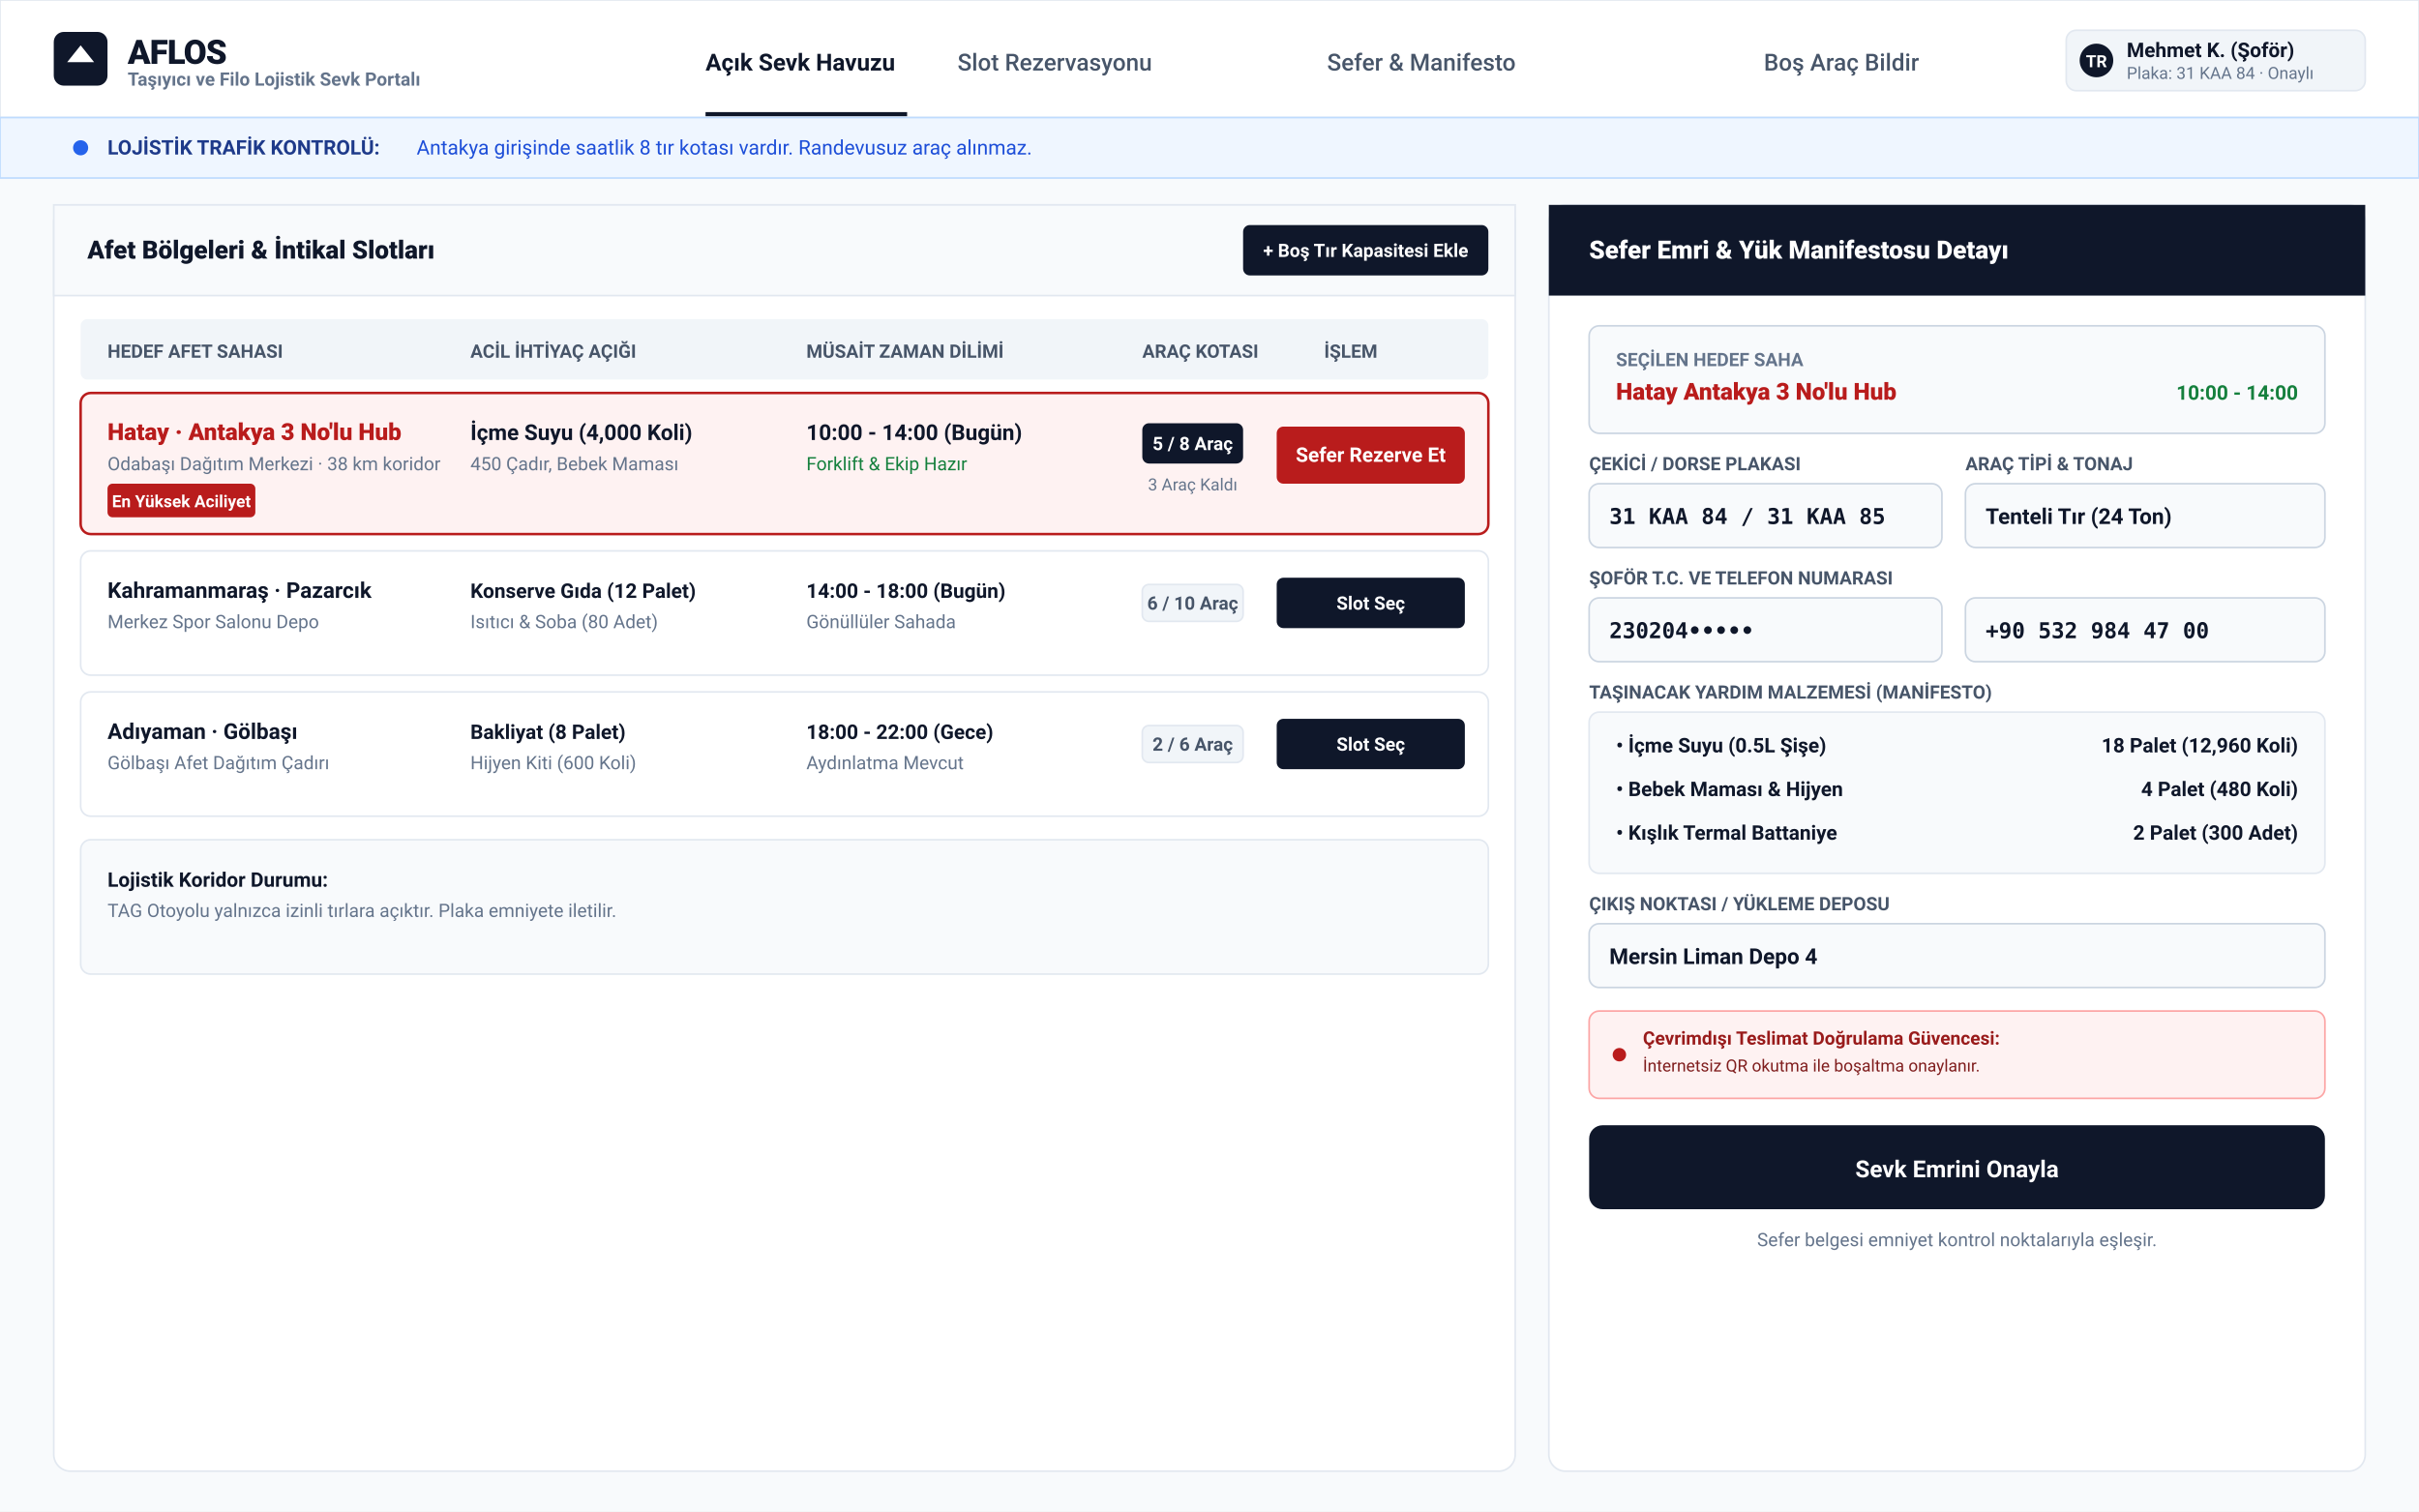
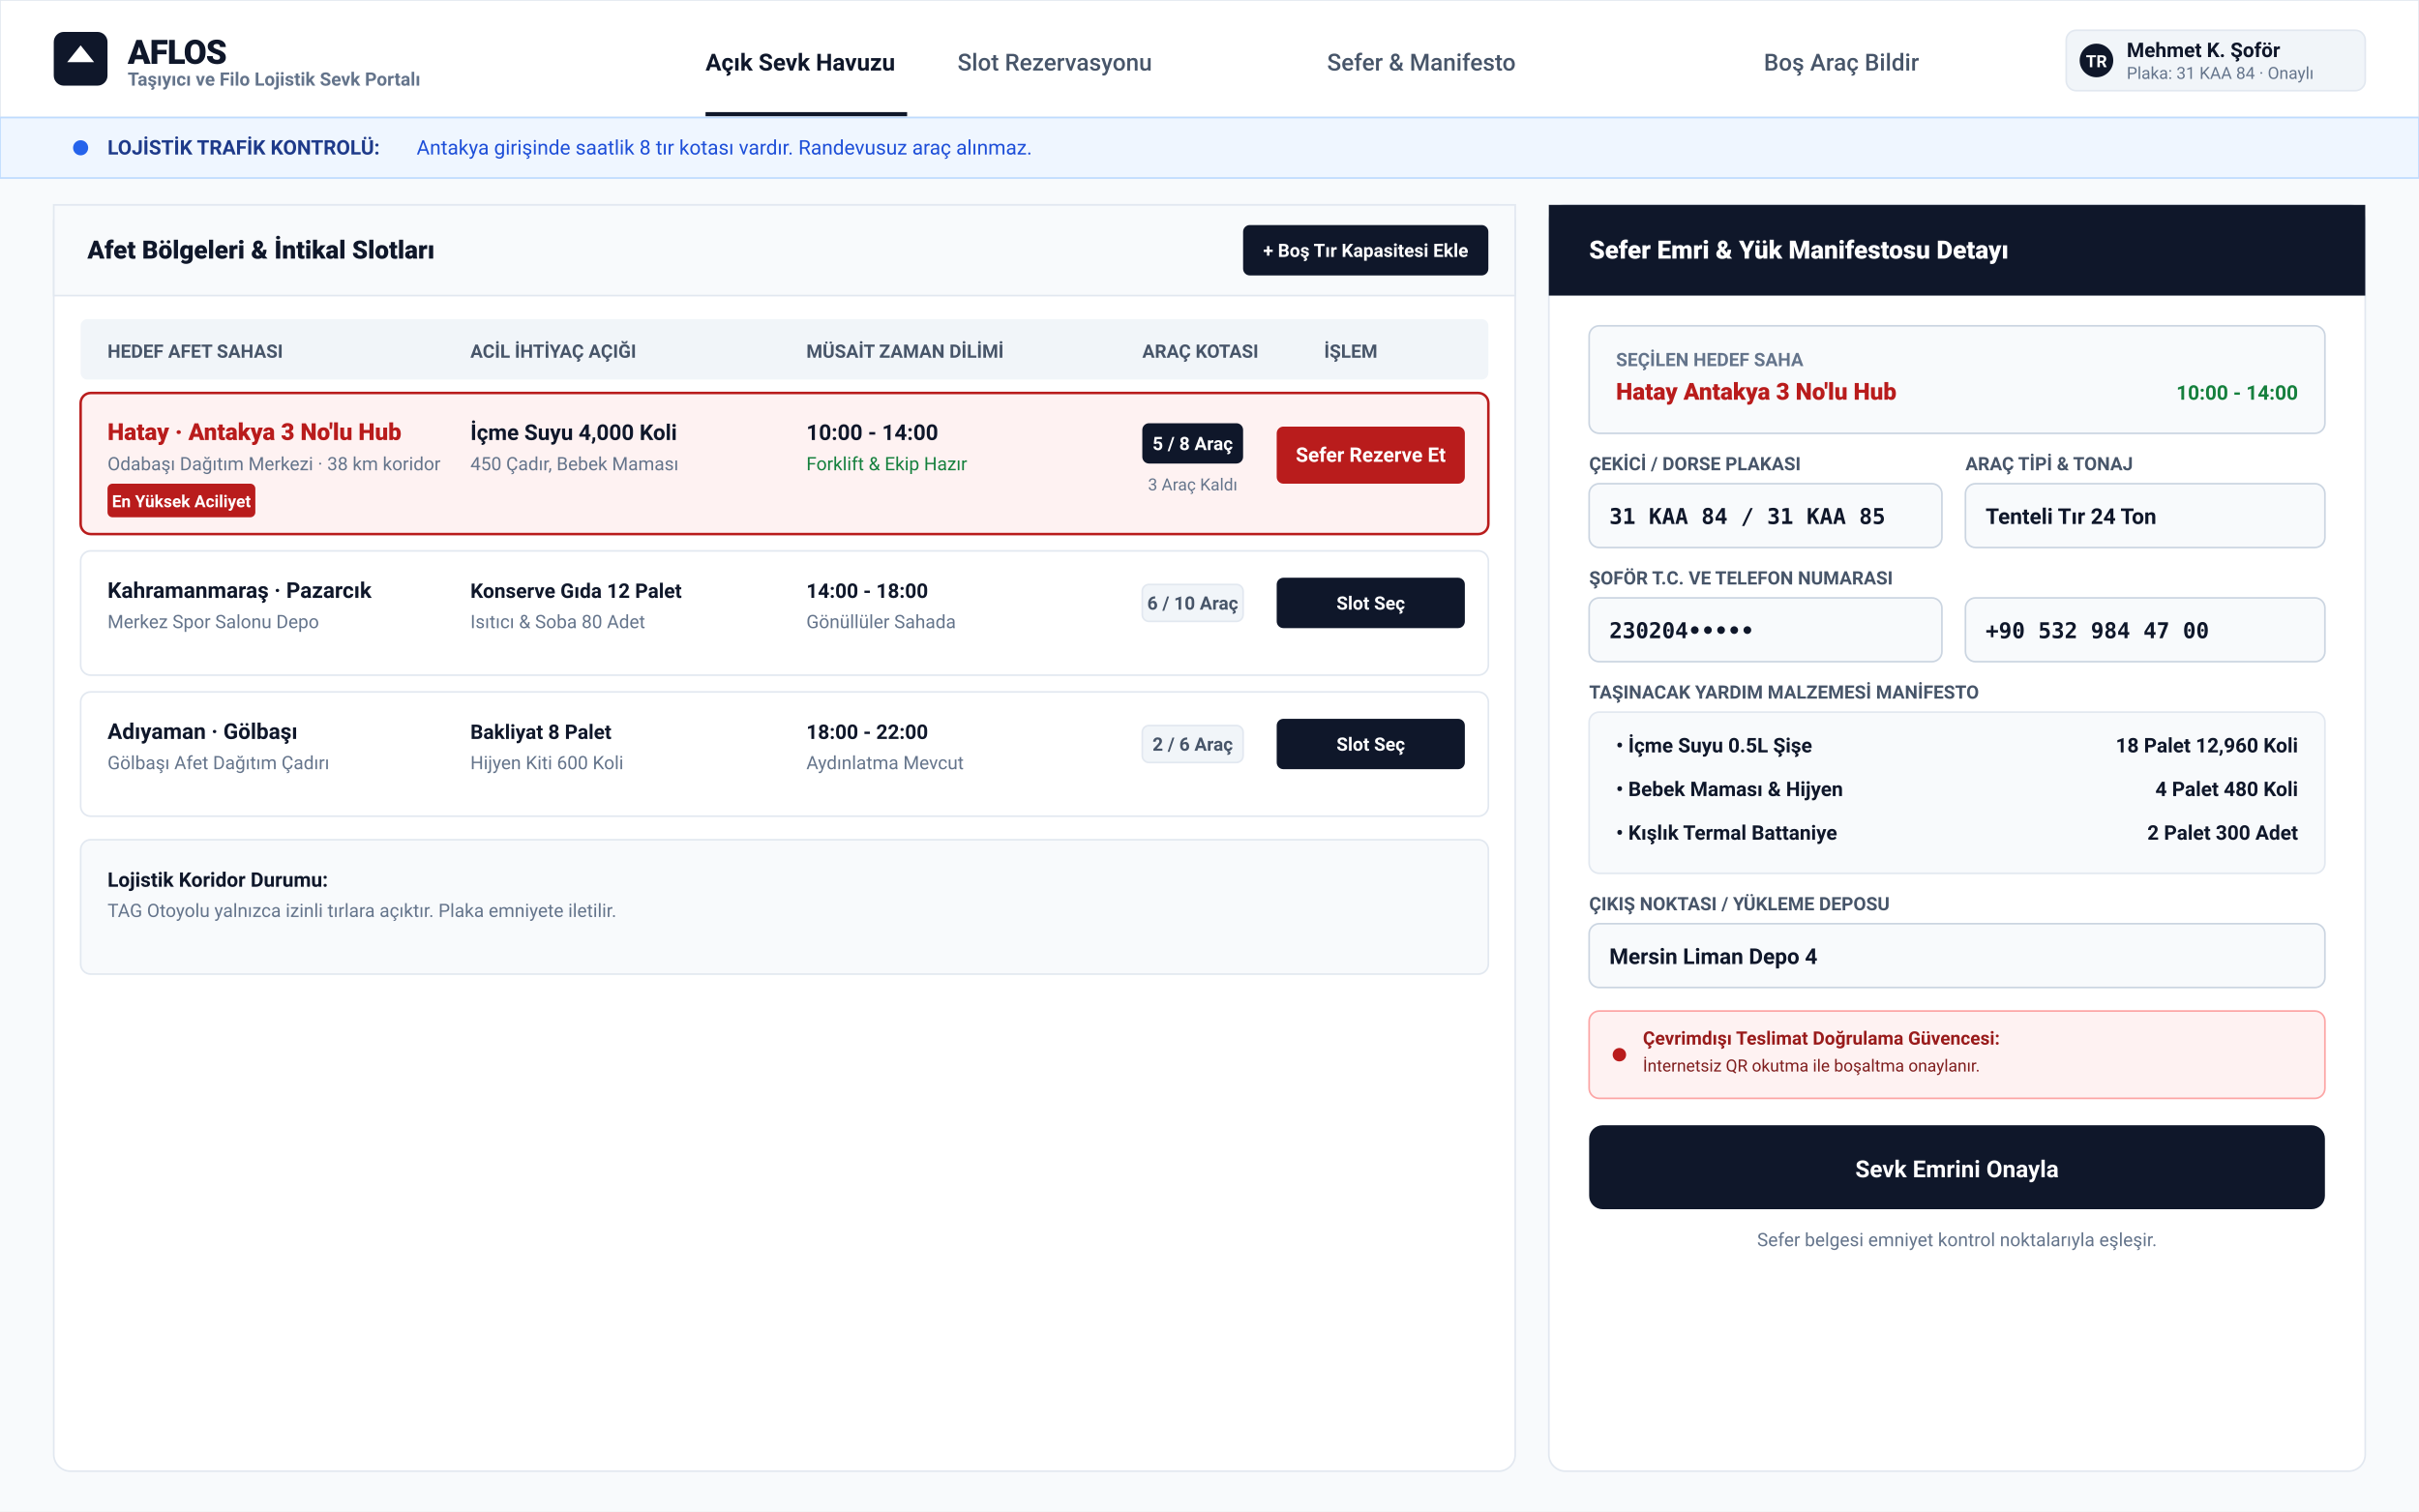
<svg xmlns="http://www.w3.org/2000/svg" viewBox="0 0 1440 900" width="1440" height="900">
  <defs>
    <style>
-       .font { font-family: -apple-system, BlinkMacSystemFont, "Segoe UI", Roboto, "Helvetica Neue", Arial, sans-serif; }
-       .mono { font-family: ui-monospace, SFMono-Regular, Menlo, Monaco, Consolas, monospace; }
-     </style>
+  .font { font-family: -apple-system, BlinkMacSystemFont, "Segoe UI", Roboto, "Helvetica Neue", Arial, sans-serif; }
+  .mono { font-family: ui-monospace, SFMono-Regular, Menlo, Monaco, Consolas, monospace; }
+  </style>
  </defs>
  <rect width="1440" height="900" fill="#F8FAFC" />
  <rect width="1440" height="70" fill="#FFFFFF" stroke="#E2E8F0" stroke-width="1" />
  <rect x="32" y="19" width="32" height="32" rx="6" fill="#0F172A" />
  <path d="M 40 37 L 48 27 L 56 37 Z" fill="#FFFFFF" />
  <text x="76" y="38" class="font" font-size="20" font-weight="900" fill="#0F172A" letter-spacing="-0.5">AFLOS</text>
  <text x="76" y="51" class="font" font-size="11" font-weight="600" fill="#64748B">Taşıyıcı ve Filo Lojistik Sevk Portalı</text>
  <text x="420" y="42" class="font" font-size="14" font-weight="700" fill="#0F172A">Açık Sevk Havuzu</text>
  <line x1="420" y1="68" x2="540" y2="68" stroke="#0F172A" stroke-width="2.5" />
  <text x="570" y="42" class="font" font-size="14" font-weight="500" fill="#475569">Slot Rezervasyonu</text>
  <text x="790" y="42" class="font" font-size="14" font-weight="500" fill="#475569">Sefer &amp; Manifesto</text>
  <text x="1050" y="42" class="font" font-size="14" font-weight="500" fill="#475569">Boş Araç Bildir</text>
  <rect x="1230" y="18" width="178" height="36" rx="6" fill="#F1F5F9" stroke="#E2E8F0" stroke-width="1" />
  <circle cx="1248" cy="36" r="10" fill="#0F172A" />
  <text x="1248" y="40" class="font" font-size="10" font-weight="700" fill="#FFF" text-anchor="middle">TR</text>
-   <text x="1266" y="34" class="font" font-size="12" font-weight="700" fill="#0F172A">Mehmet K. (Şoför)</text>
+   <text x="1266" y="34" class="font" font-size="12" font-weight="700" fill="#0F172A">Mehmet K. Şoför</text>
  <text x="1266" y="47" class="font" font-size="10" fill="#64748B">Plaka: 31 KAA 84 · Onaylı</text>
  <rect y="70" width="1440" height="36" fill="#EFF6FF" stroke="#BFDBFE" stroke-width="1" />
  <circle cx="48" cy="88" r="4.5" fill="#2563EB" />
  <text x="64" y="92" class="font" font-size="12" font-weight="700" fill="#1E3A8A">LOJİSTİK TRAFİK KONTROLÜ:</text>
  <text x="248" y="92" class="font" font-size="12" fill="#1D4ED8">Antakya girişinde saatlik 8 tır kotası vardır. Randevusuz araç alınmaz.</text>
  <rect x="32" y="122" width="870" height="754" rx="10" fill="#FFFFFF" stroke="#E2E8F0" stroke-width="1" />
  <rect x="32" y="122" width="870" height="54" rx="10 10 0 0" fill="#F8FAFC" stroke="#E2E8F0" stroke-width="1" />
  <text x="52" y="154" class="font" font-size="15" font-weight="800" fill="#0F172A">Afet Bölgeleri &amp; İntikal Slotları</text>
  <rect x="740" y="134" width="146" height="30" rx="4" fill="#0F172A" />
  <text x="813" y="153" class="font" font-size="11" font-weight="700" fill="#FFF" text-anchor="middle">+ Boş Tır Kapasitesi Ekle</text>
  <rect x="48" y="190" width="838" height="36" fill="#F1F5F9" rx="4" />
  <text x="64" y="213" class="font" font-size="11" font-weight="700" fill="#475569">HEDEF AFET SAHASI</text>
  <text x="280" y="213" class="font" font-size="11" font-weight="700" fill="#475569">ACİL İHTİYAÇ AÇIĞI</text>
  <text x="480" y="213" class="font" font-size="11" font-weight="700" fill="#475569">MÜSAİT ZAMAN DİLİMİ</text>
  <text x="680" y="213" class="font" font-size="11" font-weight="700" fill="#475569">ARAÇ KOTASI</text>
  <text x="820" y="213" class="font" font-size="11" font-weight="700" fill="#475569" text-anchor="end">İŞLEM</text>
  <rect x="48" y="234" width="838" height="84" rx="6" fill="#FEF2F2" stroke="#B91C1C" stroke-width="1.5" />
  <text x="64" y="262" class="font" font-size="14" font-weight="800" fill="#B91C1C">Hatay · Antakya 3 No'lu Hub</text>
  <text x="64" y="280" class="font" font-size="11" fill="#64748B">Odabaşı Dağıtım Merkezi · 38 km koridor</text>
  <rect x="64" y="288" width="88" height="20" rx="3" fill="#B91C1C" />
  <text x="108" y="302" class="font" font-size="10" font-weight="700" fill="#FFF" text-anchor="middle">En Yüksek Aciliyet</text>
-   <text x="280" y="262" class="font" font-size="13" font-weight="700" fill="#0F172A">İçme Suyu (4,000 Koli)</text>
+   <text x="280" y="262" class="font" font-size="13" font-weight="700" fill="#0F172A">İçme Suyu 4,000 Koli</text>
  <text x="280" y="280" class="font" font-size="11" fill="#64748B">450 Çadır, Bebek Maması</text>
-   <text x="480" y="262" class="font" font-size="13" font-weight="700" fill="#0F172A">10:00 - 14:00 (Bugün)</text>
+   <text x="480" y="262" class="font" font-size="13" font-weight="700" fill="#0F172A">10:00 - 14:00 </text>
  <text x="480" y="280" class="font" font-size="11" fill="#15803D">Forklift &amp; Ekip Hazır</text>
  <rect x="680" y="252" width="60" height="24" rx="4" fill="#0F172A" />
  <text x="710" y="268" class="font" font-size="11" font-weight="700" fill="#FFF" text-anchor="middle">5 / 8 Araç</text>
  <text x="710" y="292" class="font" font-size="10" fill="#64748B" text-anchor="middle">3 Araç Kaldı</text>
  <rect x="760" y="254" width="112" height="34" rx="4" fill="#B91C1C" />
  <text x="816" y="275" class="font" font-size="12" font-weight="700" fill="#FFF" text-anchor="middle">Sefer Rezerve Et</text>
  <rect x="48" y="328" width="838" height="74" rx="6" fill="#FFFFFF" stroke="#E2E8F0" stroke-width="1" />
  <text x="64" y="356" class="font" font-size="13" font-weight="700" fill="#0F172A">Kahramanmaraş · Pazarcık</text>
  <text x="64" y="374" class="font" font-size="11" fill="#64748B">Merkez Spor Salonu Depo</text>
-   <text x="280" y="356" class="font" font-size="12" font-weight="600" fill="#0F172A">Konserve Gıda (12 Palet)</text>
-   <text x="280" y="374" class="font" font-size="11" fill="#64748B">Isıtıcı &amp; Soba (80 Adet)</text>
-   <text x="480" y="356" class="font" font-size="12" font-weight="600" fill="#0F172A">14:00 - 18:00 (Bugün)</text>
+   <text x="280" y="356" class="font" font-size="12" font-weight="600" fill="#0F172A">Konserve Gıda 12 Palet</text>
+   <text x="280" y="374" class="font" font-size="11" fill="#64748B">Isıtıcı &amp; Soba 80 Adet</text>
+   <text x="480" y="356" class="font" font-size="12" font-weight="600" fill="#0F172A">14:00 - 18:00 </text>
  <text x="480" y="374" class="font" font-size="11" fill="#64748B">Gönüllüler Sahada</text>
  <rect x="680" y="348" width="60" height="22" rx="4" fill="#F1F5F9" stroke="#E2E8F0" stroke-width="1" />
  <text x="710" y="363" class="font" font-size="11" font-weight="600" fill="#475569" text-anchor="middle">6 / 10 Araç</text>
  <rect x="760" y="344" width="112" height="30" rx="4" fill="#0F172A" />
  <text x="816" y="363" class="font" font-size="11" font-weight="600" fill="#FFF" text-anchor="middle">Slot Seç</text>
  <rect x="48" y="412" width="838" height="74" rx="6" fill="#FFFFFF" stroke="#E2E8F0" stroke-width="1" />
  <text x="64" y="440" class="font" font-size="13" font-weight="700" fill="#0F172A">Adıyaman · Gölbaşı</text>
  <text x="64" y="458" class="font" font-size="11" fill="#64748B">Gölbaşı Afet Dağıtım Çadırı</text>
-   <text x="280" y="440" class="font" font-size="12" font-weight="600" fill="#0F172A">Bakliyat (8 Palet)</text>
-   <text x="280" y="458" class="font" font-size="11" fill="#64748B">Hijyen Kiti (600 Koli)</text>
-   <text x="480" y="440" class="font" font-size="12" font-weight="600" fill="#0F172A">18:00 - 22:00 (Gece)</text>
+   <text x="280" y="440" class="font" font-size="12" font-weight="600" fill="#0F172A">Bakliyat 8 Palet</text>
+   <text x="280" y="458" class="font" font-size="11" fill="#64748B">Hijyen Kiti 600 Koli</text>
+   <text x="480" y="440" class="font" font-size="12" font-weight="600" fill="#0F172A">18:00 - 22:00 </text>
  <text x="480" y="458" class="font" font-size="11" fill="#64748B">Aydınlatma Mevcut</text>
  <rect x="680" y="432" width="60" height="22" rx="4" fill="#F1F5F9" stroke="#E2E8F0" stroke-width="1" />
  <text x="710" y="447" class="font" font-size="11" font-weight="600" fill="#475569" text-anchor="middle">2 / 6 Araç</text>
  <rect x="760" y="428" width="112" height="30" rx="4" fill="#0F172A" />
  <text x="816" y="447" class="font" font-size="11" font-weight="600" fill="#FFF" text-anchor="middle">Slot Seç</text>
  <rect x="48" y="500" width="838" height="80" rx="6" fill="#F8FAFC" stroke="#E2E8F0" stroke-width="1" />
  <text x="64" y="528" class="font" font-size="12" font-weight="700" fill="#0F172A">Lojistik Koridor Durumu:</text>
  <text x="64" y="546" class="font" font-size="11" fill="#64748B">TAG Otoyolu yalnızca izinli tırlara açıktır. Plaka emniyete iletilir.</text>
  <rect x="922" y="122" width="486" height="754" rx="10" fill="#FFFFFF" stroke="#E2E8F0" stroke-width="1" />
  <rect x="922" y="122" width="486" height="54" rx="10 10 0 0" fill="#0F172A" />
  <text x="946" y="154" class="font" font-size="15" font-weight="800" fill="#FFFFFF">Sefer Emri &amp; Yük Manifestosu Detayı</text>
  <rect x="946" y="194" width="438" height="64" rx="6" fill="#F8FAFC" stroke="#CBD5E1" stroke-width="1" />
  <text x="962" y="218" class="font" font-size="11" font-weight="600" fill="#64748B">SEÇİLEN HEDEF SAHA</text>
  <text x="962" y="238" class="font" font-size="14" font-weight="800" fill="#B91C1C">Hatay Antakya 3 No'lu Hub</text>
  <text x="1368" y="238" class="font" font-size="12" font-weight="700" fill="#15803D" text-anchor="end">10:00 - 14:00</text>
  <text x="946" y="280" class="font" font-size="11" font-weight="700" fill="#475569">ÇEKİCİ / DORSE PLAKASI</text>
  <rect x="946" y="288" width="210" height="38" rx="6" fill="#F8FAFC" stroke="#CBD5E1" stroke-width="1" />
  <text x="958" y="312" class="mono" font-size="13" font-weight="700" fill="#0F172A">31 KAA 84 / 31 KAA 85</text>
  <text x="1170" y="280" class="font" font-size="11" font-weight="700" fill="#475569">ARAÇ TİPİ &amp; TONAJ</text>
  <rect x="1170" y="288" width="214" height="38" rx="6" fill="#F8FAFC" stroke="#CBD5E1" stroke-width="1" />
-   <text x="1182" y="312" class="font" font-size="13" font-weight="600" fill="#0F172A">Tenteli Tır (24 Ton)</text>
+   <text x="1182" y="312" class="font" font-size="13" font-weight="600" fill="#0F172A">Tenteli Tır 24 Ton</text>
  <text x="946" y="348" class="font" font-size="11" font-weight="700" fill="#475569">ŞOFÖR T.C. VE TELEFON NUMARASI</text>
  <rect x="946" y="356" width="210" height="38" rx="6" fill="#F8FAFC" stroke="#CBD5E1" stroke-width="1" />
  <text x="958" y="380" class="mono" font-size="13" font-weight="600" fill="#0F172A">230204•••••</text>
  <rect x="1170" y="356" width="214" height="38" rx="6" fill="#F8FAFC" stroke="#CBD5E1" stroke-width="1" />
  <text x="1182" y="380" class="mono" font-size="13" font-weight="600" fill="#0F172A">+90 532 984 47 00</text>
-   <text x="946" y="416" class="font" font-size="11" font-weight="700" fill="#475569">TAŞINACAK YARDIM MALZEMESİ (MANİFESTO)</text>
+   <text x="946" y="416" class="font" font-size="11" font-weight="700" fill="#475569">TAŞINACAK YARDIM MALZEMESİ MANİFESTO</text>
  <rect x="946" y="424" width="438" height="96" rx="6" fill="#F8FAFC" stroke="#E2E8F0" stroke-width="1" />
-   <text x="962" y="448" class="font" font-size="12" font-weight="700" fill="#0F172A">• İçme Suyu (0.5L Şişe)</text>
-   <text x="1368" y="448" class="font" font-size="12" font-weight="700" fill="#0F172A" text-anchor="end">18 Palet (12,960 Koli)</text>
+   <text x="962" y="448" class="font" font-size="12" font-weight="700" fill="#0F172A">• İçme Suyu 0.5L Şişe</text>
+   <text x="1368" y="448" class="font" font-size="12" font-weight="700" fill="#0F172A" text-anchor="end">18 Palet 12,960 Koli</text>
  <text x="962" y="474" class="font" font-size="12" font-weight="700" fill="#0F172A">• Bebek Maması &amp; Hijyen</text>
-   <text x="1368" y="474" class="font" font-size="12" font-weight="700" fill="#0F172A" text-anchor="end">4 Palet (480 Koli)</text>
+   <text x="1368" y="474" class="font" font-size="12" font-weight="700" fill="#0F172A" text-anchor="end">4 Palet 480 Koli</text>
  <text x="962" y="500" class="font" font-size="12" font-weight="700" fill="#0F172A">• Kışlık Termal Battaniye</text>
-   <text x="1368" y="500" class="font" font-size="12" font-weight="700" fill="#0F172A" text-anchor="end">2 Palet (300 Adet)</text>
+   <text x="1368" y="500" class="font" font-size="12" font-weight="700" fill="#0F172A" text-anchor="end">2 Palet 300 Adet</text>
  <text x="946" y="542" class="font" font-size="11" font-weight="700" fill="#475569">ÇIKIŞ NOKTASI / YÜKLEME DEPOSU</text>
  <rect x="946" y="550" width="438" height="38" rx="6" fill="#F8FAFC" stroke="#CBD5E1" stroke-width="1" />
  <text x="958" y="574" class="font" font-size="13" font-weight="600" fill="#0F172A">Mersin Liman Depo 4</text>
  <rect x="946" y="602" width="438" height="52" rx="6" fill="#FEF2F2" stroke="#FCA5A5" stroke-width="1" />
  <circle cx="964" cy="628" r="4" fill="#B91C1C" />
  <text x="978" y="622" class="font" font-size="11" font-weight="700" fill="#991B1B">Çevrimdışı Teslimat Doğrulama Güvencesi:</text>
  <text x="978" y="638" class="font" font-size="10" fill="#7F1D1D">İnternetsiz QR okutma ile boşaltma onaylanır.</text>
  <rect x="946" y="670" width="438" height="50" rx="8" fill="#0F172A" />
  <text x="1165" y="701" class="font" font-size="14" font-weight="700" fill="#FFFFFF" text-anchor="middle">Sevk Emrini Onayla</text>
  <text x="1165" y="742" class="font" font-size="11" fill="#64748B" text-anchor="middle">Sefer belgesi emniyet kontrol noktalarıyla eşleşir.</text>
</svg>
